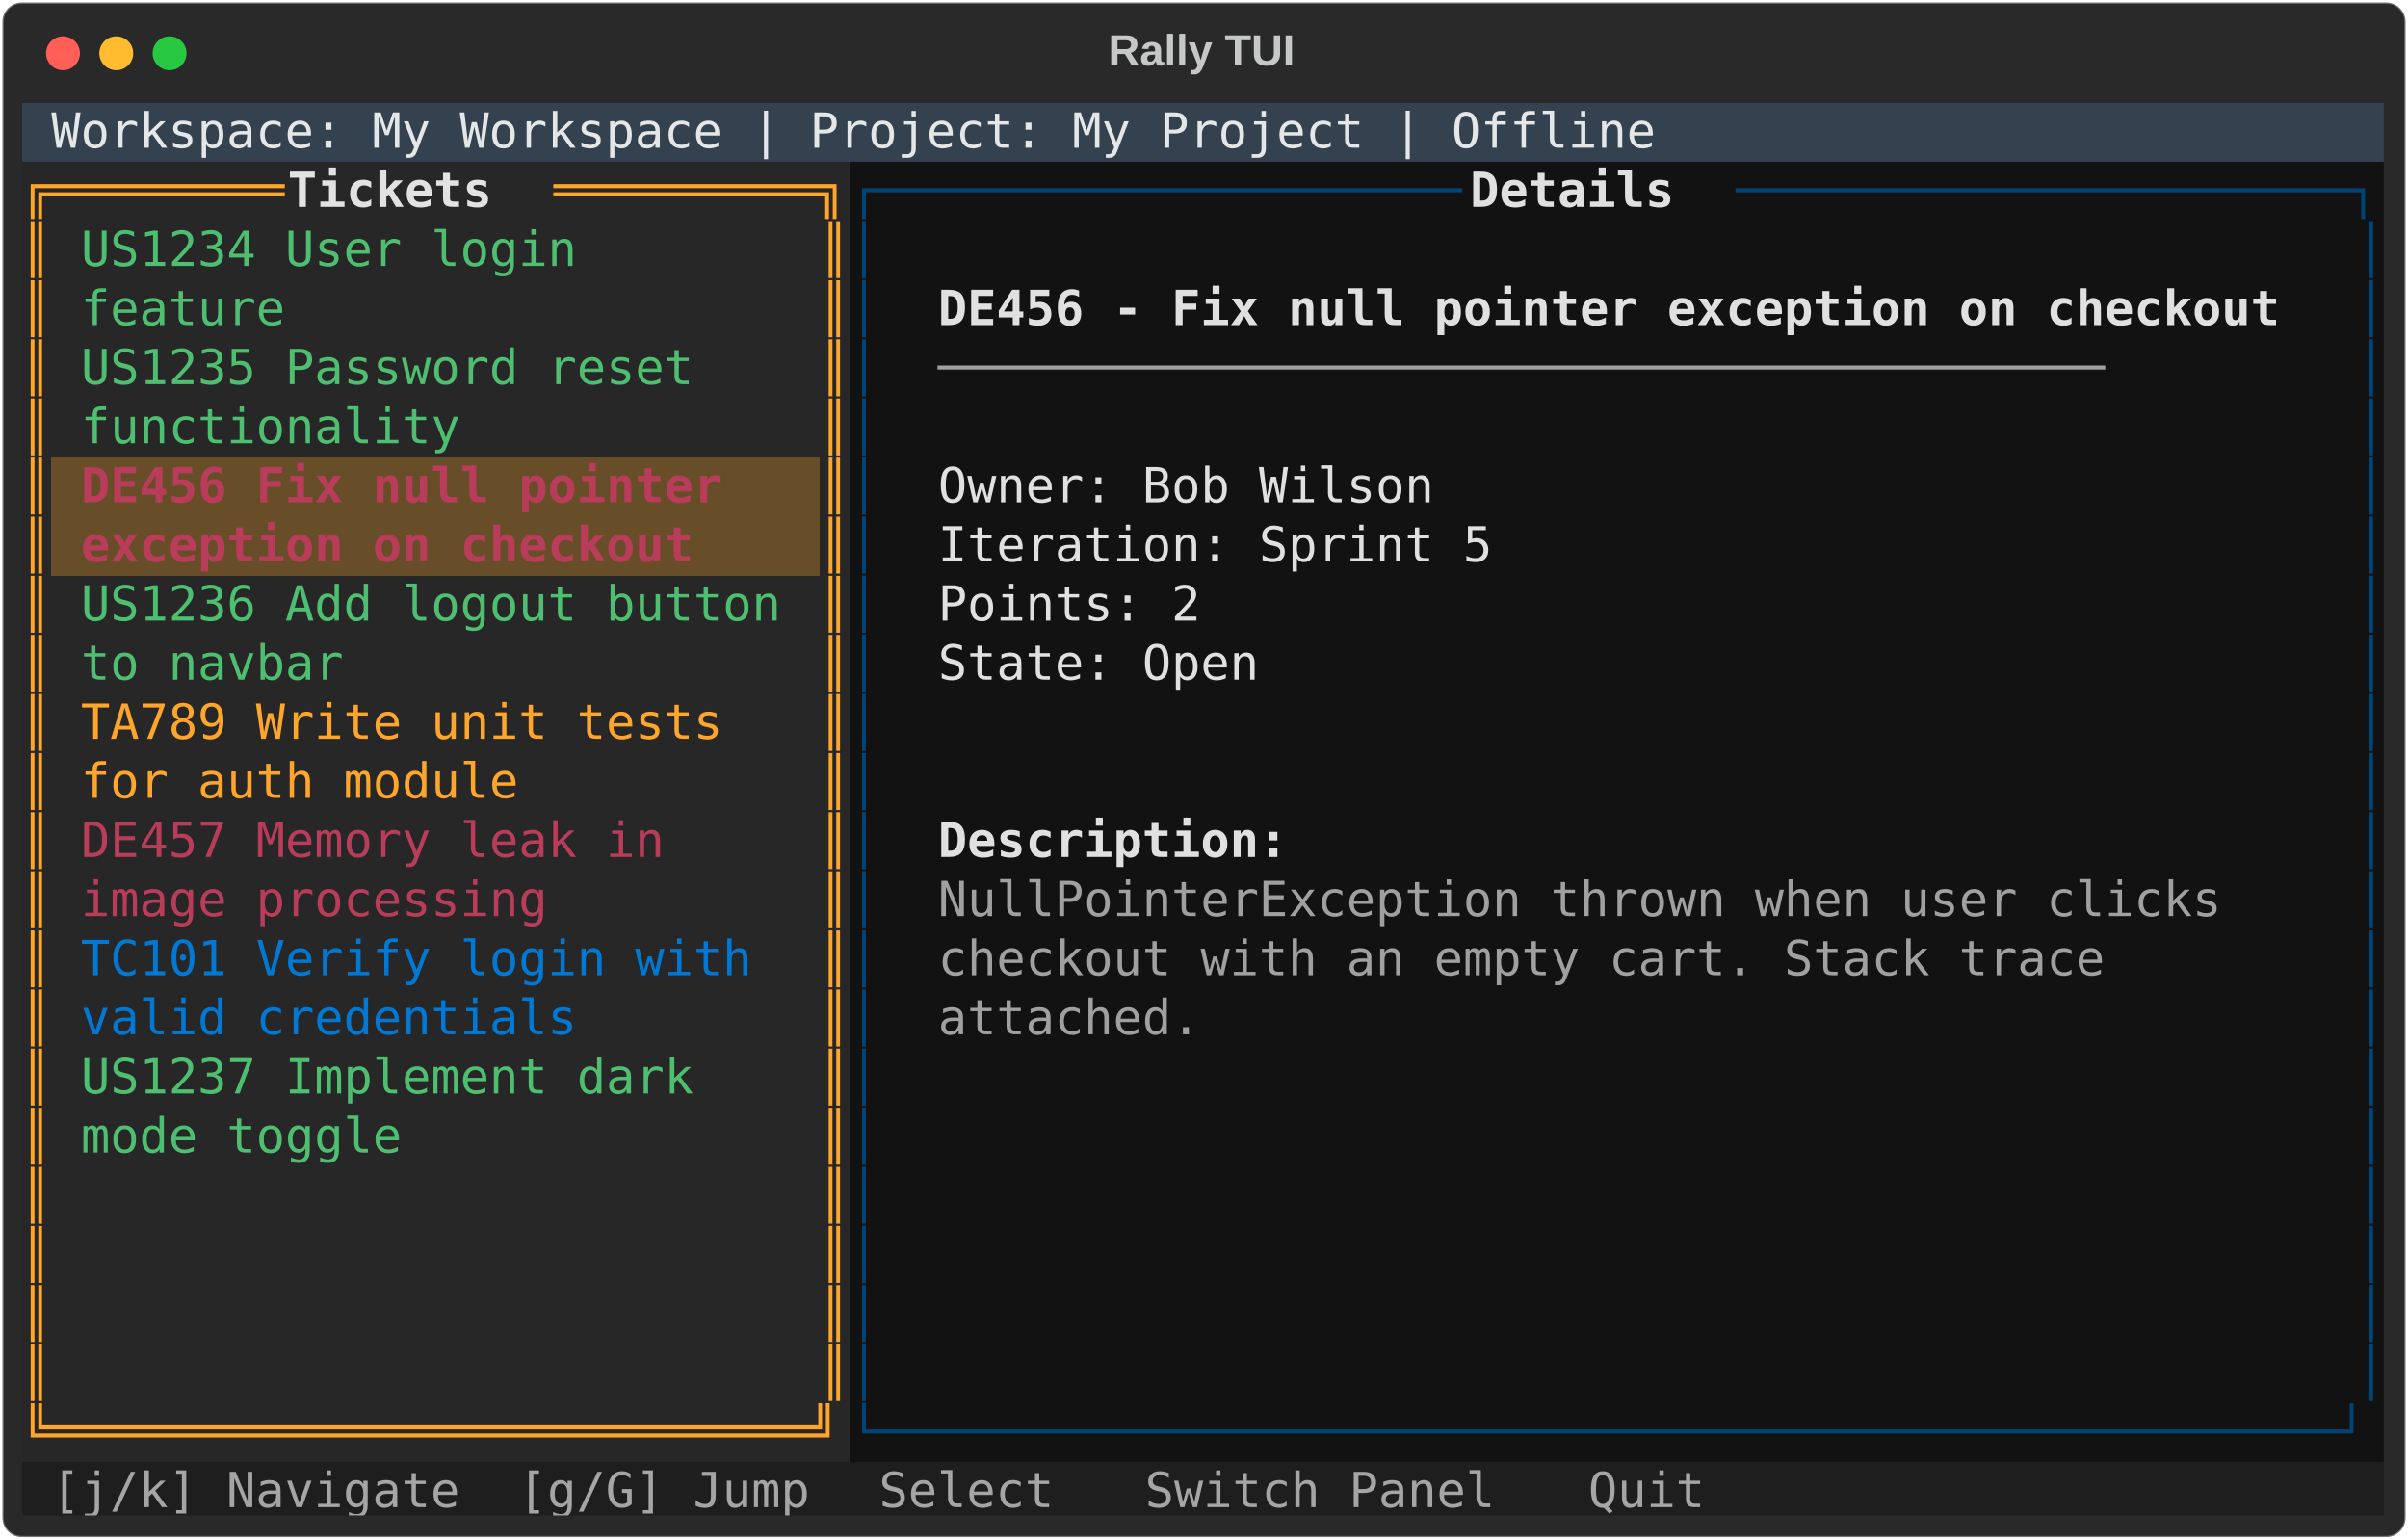
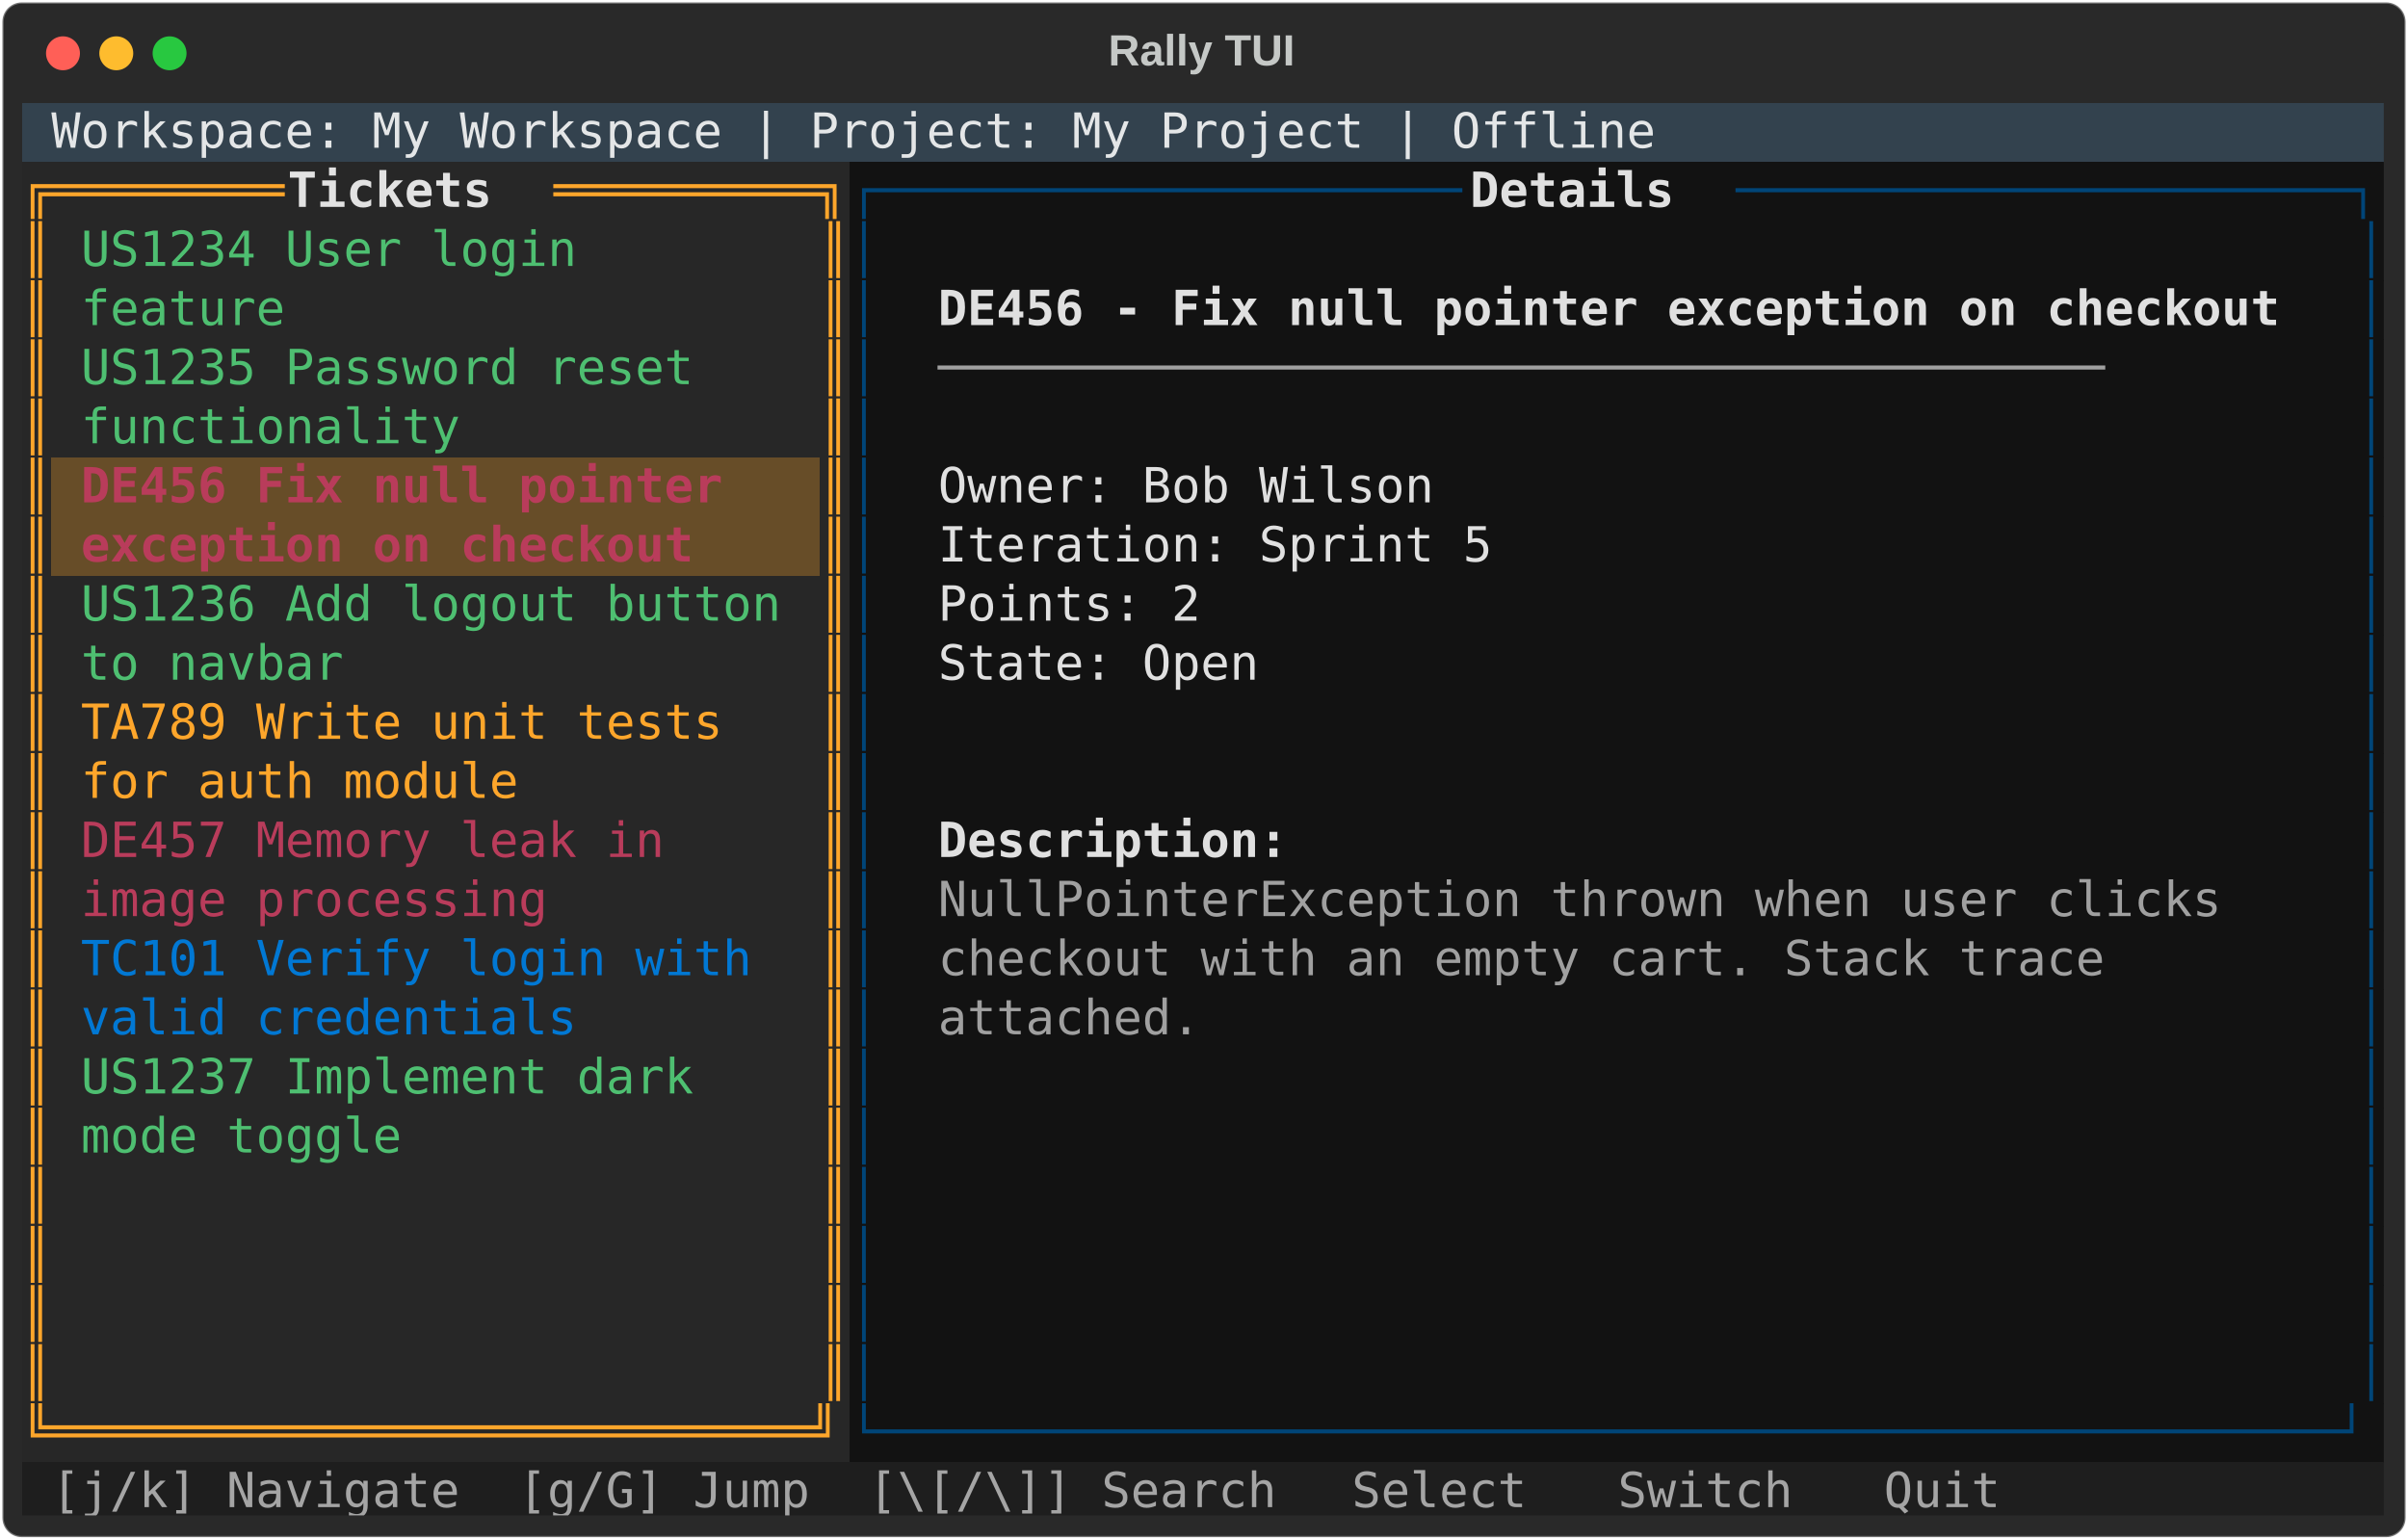
<svg xmlns="http://www.w3.org/2000/svg" class="rich-terminal" viewBox="0 0 994 635.6">
  <style>

    @font-face {
        font-family: "Fira Code";
        src: local("FiraCode-Regular"),
                url("https://cdnjs.cloudflare.com/ajax/libs/firacode/6.2.0/woff2/FiraCode-Regular.woff2") format("woff2"),
                url("https://cdnjs.cloudflare.com/ajax/libs/firacode/6.2.0/woff/FiraCode-Regular.woff") format("woff");
        font-style: normal;
        font-weight: 400;
    }
    @font-face {
        font-family: "Fira Code";
        src: local("FiraCode-Bold"),
                url("https://cdnjs.cloudflare.com/ajax/libs/firacode/6.2.0/woff2/FiraCode-Bold.woff2") format("woff2"),
                url("https://cdnjs.cloudflare.com/ajax/libs/firacode/6.2.0/woff/FiraCode-Bold.woff") format("woff");
        font-style: bold;
        font-weight: 700;
    }

    .terminal-matrix {
        font-family: Fira Code, monospace;
        font-size: 20px;
        line-height: 24.4px;
        font-variant-east-asian: full-width;
    }

    .terminal-title {
        font-size: 18px;
        font-weight: bold;
        font-family: arial;
    }

    .terminal-r1 { fill: #c5c8c6 }
.terminal-r2 { fill: #e4e6e7 }
.terminal-r3 { fill: #fea62b }
.terminal-r4 { fill: #e2e2e2;font-weight: bold }
.terminal-r5 { fill: #004578 }
.terminal-r6 { fill: #e0e0e0;font-weight: bold }
.terminal-r7 { fill: #4ebf71 }
.terminal-r8 { fill: #a0a0a0 }
.terminal-r9 { fill: #b93c5b;font-weight: bold }
.terminal-r10 { fill: #e0e0e0 }
.terminal-r11 { fill: #b93c5b }
.terminal-r12 { fill: #0178d4 }
.terminal-r13 { fill: #a5a5a5 }
    </style>
  <defs>
    <clipPath id="terminal-clip-terminal">
      <rect x="0" y="0" width="975.0" height="584.6" />
    </clipPath>
    <clipPath id="terminal-line-0">
      <rect x="0" y="1.5" width="976" height="24.65" />
    </clipPath>
    <clipPath id="terminal-line-1">
      <rect x="0" y="25.9" width="976" height="24.65" />
    </clipPath>
    <clipPath id="terminal-line-2">
      <rect x="0" y="50.3" width="976" height="24.65" />
    </clipPath>
    <clipPath id="terminal-line-3">
      <rect x="0" y="74.7" width="976" height="24.65" />
    </clipPath>
    <clipPath id="terminal-line-4">
      <rect x="0" y="99.1" width="976" height="24.65" />
    </clipPath>
    <clipPath id="terminal-line-5">
      <rect x="0" y="123.5" width="976" height="24.65" />
    </clipPath>
    <clipPath id="terminal-line-6">
      <rect x="0" y="147.9" width="976" height="24.65" />
    </clipPath>
    <clipPath id="terminal-line-7">
      <rect x="0" y="172.3" width="976" height="24.65" />
    </clipPath>
    <clipPath id="terminal-line-8">
      <rect x="0" y="196.7" width="976" height="24.65" />
    </clipPath>
    <clipPath id="terminal-line-9">
      <rect x="0" y="221.1" width="976" height="24.65" />
    </clipPath>
    <clipPath id="terminal-line-10">
      <rect x="0" y="245.5" width="976" height="24.65" />
    </clipPath>
    <clipPath id="terminal-line-11">
      <rect x="0" y="269.9" width="976" height="24.65" />
    </clipPath>
    <clipPath id="terminal-line-12">
      <rect x="0" y="294.3" width="976" height="24.65" />
    </clipPath>
    <clipPath id="terminal-line-13">
      <rect x="0" y="318.7" width="976" height="24.65" />
    </clipPath>
    <clipPath id="terminal-line-14">
      <rect x="0" y="343.1" width="976" height="24.65" />
    </clipPath>
    <clipPath id="terminal-line-15">
      <rect x="0" y="367.5" width="976" height="24.65" />
    </clipPath>
    <clipPath id="terminal-line-16">
      <rect x="0" y="391.9" width="976" height="24.65" />
    </clipPath>
    <clipPath id="terminal-line-17">
      <rect x="0" y="416.3" width="976" height="24.65" />
    </clipPath>
    <clipPath id="terminal-line-18">
      <rect x="0" y="440.7" width="976" height="24.65" />
    </clipPath>
    <clipPath id="terminal-line-19">
      <rect x="0" y="465.1" width="976" height="24.65" />
    </clipPath>
    <clipPath id="terminal-line-20">
      <rect x="0" y="489.5" width="976" height="24.65" />
    </clipPath>
    <clipPath id="terminal-line-21">
      <rect x="0" y="513.9" width="976" height="24.65" />
    </clipPath>
    <clipPath id="terminal-line-22">
      <rect x="0" y="538.3" width="976" height="24.65" />
    </clipPath>
  </defs>
  <rect fill="#292929" stroke="rgba(255,255,255,0.35)" stroke-width="1" x="1" y="1" width="992" height="633.6" rx="8" />
  <text class="terminal-title" fill="#c5c8c6" text-anchor="middle" x="496" y="27">Rally TUI</text>
  <g transform="translate(26,22)">
    <circle cx="0" cy="0" r="7" fill="#ff5f57" />
    <circle cx="22" cy="0" r="7" fill="#febc2e" />
    <circle cx="44" cy="0" r="7" fill="#28c840" />
  </g>
  <g transform="translate(9, 41)" clip-path="url(#terminal-clip-terminal)">
    <rect fill="#33424e" x="0" y="1.5" width="12.2" height="24.65" shape-rendering="crispEdges" />
    <rect fill="#33424e" x="12.2" y="1.5" width="671" height="24.65" shape-rendering="crispEdges" />
    <rect fill="#33424e" x="683.2" y="1.5" width="292.8" height="24.65" shape-rendering="crispEdges" />
    <rect fill="#272727" x="0" y="25.9" width="109.8" height="24.65" shape-rendering="crispEdges" />
    <rect fill="#272727" x="109.8" y="25.9" width="109.8" height="24.65" shape-rendering="crispEdges" />
    <rect fill="#272727" x="219.6" y="25.9" width="122" height="24.65" shape-rendering="crispEdges" />
    <rect fill="#121212" x="341.6" y="25.9" width="256.2" height="24.65" shape-rendering="crispEdges" />
    <rect fill="#121212" x="597.8" y="25.9" width="109.8" height="24.65" shape-rendering="crispEdges" />
    <rect fill="#121212" x="707.6" y="25.9" width="268.4" height="24.65" shape-rendering="crispEdges" />
    <rect fill="#272727" x="0" y="50.3" width="12.2" height="24.65" shape-rendering="crispEdges" />
    <rect fill="#272727" x="12.2" y="50.3" width="12.2" height="24.65" shape-rendering="crispEdges" />
    <rect fill="#272727" x="24.4" y="50.3" width="207.4" height="24.65" shape-rendering="crispEdges" />
    <rect fill="#272727" x="231.8" y="50.3" width="97.6" height="24.65" shape-rendering="crispEdges" />
    <rect fill="#272727" x="329.4" y="50.3" width="12.2" height="24.65" shape-rendering="crispEdges" />
    <rect fill="#121212" x="341.6" y="50.3" width="12.2" height="24.65" shape-rendering="crispEdges" />
    <rect fill="#121212" x="353.8" y="50.3" width="610" height="24.65" shape-rendering="crispEdges" />
    <rect fill="#121212" x="963.8" y="50.3" width="12.2" height="24.65" shape-rendering="crispEdges" />
    <rect fill="#272727" x="0" y="74.7" width="12.2" height="24.65" shape-rendering="crispEdges" />
    <rect fill="#272727" x="12.2" y="74.7" width="12.2" height="24.65" shape-rendering="crispEdges" />
    <rect fill="#272727" x="24.4" y="74.7" width="85.4" height="24.65" shape-rendering="crispEdges" />
    <rect fill="#272727" x="109.8" y="74.7" width="219.6" height="24.65" shape-rendering="crispEdges" />
    <rect fill="#272727" x="329.4" y="74.7" width="12.2" height="24.65" shape-rendering="crispEdges" />
    <rect fill="#121212" x="341.6" y="74.7" width="12.2" height="24.65" shape-rendering="crispEdges" />
    <rect fill="#121212" x="353.8" y="74.7" width="24.4" height="24.65" shape-rendering="crispEdges" />
    <rect fill="#121212" x="378.2" y="74.7" width="561.2" height="24.65" shape-rendering="crispEdges" />
    <rect fill="#121212" x="939.4" y="74.7" width="24.4" height="24.65" shape-rendering="crispEdges" />
    <rect fill="#121212" x="963.8" y="74.7" width="12.2" height="24.65" shape-rendering="crispEdges" />
    <rect fill="#272727" x="0" y="99.1" width="12.2" height="24.65" shape-rendering="crispEdges" />
    <rect fill="#272727" x="12.2" y="99.1" width="12.2" height="24.65" shape-rendering="crispEdges" />
    <rect fill="#272727" x="24.4" y="99.1" width="256.2" height="24.65" shape-rendering="crispEdges" />
    <rect fill="#272727" x="280.6" y="99.1" width="48.8" height="24.65" shape-rendering="crispEdges" />
    <rect fill="#272727" x="329.4" y="99.1" width="12.2" height="24.65" shape-rendering="crispEdges" />
    <rect fill="#121212" x="341.6" y="99.1" width="12.2" height="24.65" shape-rendering="crispEdges" />
    <rect fill="#121212" x="353.8" y="99.1" width="24.4" height="24.65" shape-rendering="crispEdges" />
    <rect fill="#121212" x="378.2" y="99.1" width="488" height="24.65" shape-rendering="crispEdges" />
    <rect fill="#121212" x="866.2" y="99.1" width="97.6" height="24.65" shape-rendering="crispEdges" />
    <rect fill="#121212" x="963.8" y="99.1" width="12.2" height="24.65" shape-rendering="crispEdges" />
    <rect fill="#272727" x="0" y="123.5" width="12.2" height="24.65" shape-rendering="crispEdges" />
    <rect fill="#272727" x="12.2" y="123.5" width="12.2" height="24.65" shape-rendering="crispEdges" />
    <rect fill="#272727" x="24.4" y="123.5" width="158.6" height="24.65" shape-rendering="crispEdges" />
    <rect fill="#272727" x="183" y="123.5" width="146.4" height="24.65" shape-rendering="crispEdges" />
    <rect fill="#272727" x="329.4" y="123.5" width="12.2" height="24.65" shape-rendering="crispEdges" />
    <rect fill="#121212" x="341.6" y="123.5" width="12.2" height="24.65" shape-rendering="crispEdges" />
    <rect fill="#121212" x="353.8" y="123.5" width="610" height="24.65" shape-rendering="crispEdges" />
    <rect fill="#121212" x="963.8" y="123.5" width="12.2" height="24.65" shape-rendering="crispEdges" />
    <rect fill="#272727" x="0" y="147.9" width="12.2" height="24.65" shape-rendering="crispEdges" />
    <rect fill="#674d28" x="12.2" y="147.9" width="12.2" height="24.65" shape-rendering="crispEdges" />
    <rect fill="#674d28" x="24.4" y="147.9" width="268.4" height="24.65" shape-rendering="crispEdges" />
    <rect fill="#674d28" x="292.8" y="147.9" width="36.6" height="24.65" shape-rendering="crispEdges" />
    <rect fill="#272727" x="329.4" y="147.9" width="12.2" height="24.65" shape-rendering="crispEdges" />
    <rect fill="#121212" x="341.6" y="147.9" width="12.2" height="24.65" shape-rendering="crispEdges" />
    <rect fill="#121212" x="353.8" y="147.9" width="24.4" height="24.65" shape-rendering="crispEdges" />
    <rect fill="#121212" x="378.2" y="147.9" width="207.4" height="24.65" shape-rendering="crispEdges" />
    <rect fill="#121212" x="585.6" y="147.9" width="378.2" height="24.65" shape-rendering="crispEdges" />
    <rect fill="#121212" x="963.8" y="147.9" width="12.2" height="24.65" shape-rendering="crispEdges" />
    <rect fill="#272727" x="0" y="172.3" width="12.2" height="24.65" shape-rendering="crispEdges" />
    <rect fill="#674d28" x="12.2" y="172.3" width="12.2" height="24.65" shape-rendering="crispEdges" />
    <rect fill="#674d28" x="24.4" y="172.3" width="256.2" height="24.65" shape-rendering="crispEdges" />
    <rect fill="#674d28" x="280.6" y="172.3" width="48.8" height="24.65" shape-rendering="crispEdges" />
    <rect fill="#272727" x="329.4" y="172.3" width="12.2" height="24.65" shape-rendering="crispEdges" />
    <rect fill="#121212" x="341.6" y="172.3" width="12.2" height="24.65" shape-rendering="crispEdges" />
    <rect fill="#121212" x="353.8" y="172.3" width="24.4" height="24.65" shape-rendering="crispEdges" />
    <rect fill="#121212" x="378.2" y="172.3" width="231.8" height="24.65" shape-rendering="crispEdges" />
    <rect fill="#121212" x="610" y="172.3" width="353.8" height="24.65" shape-rendering="crispEdges" />
    <rect fill="#121212" x="963.8" y="172.3" width="12.2" height="24.65" shape-rendering="crispEdges" />
    <rect fill="#272727" x="0" y="196.7" width="12.2" height="24.65" shape-rendering="crispEdges" />
    <rect fill="#272727" x="12.2" y="196.7" width="12.2" height="24.65" shape-rendering="crispEdges" />
    <rect fill="#272727" x="24.4" y="196.7" width="292.8" height="24.65" shape-rendering="crispEdges" />
    <rect fill="#272727" x="317.2" y="196.7" width="12.2" height="24.65" shape-rendering="crispEdges" />
    <rect fill="#272727" x="329.4" y="196.7" width="12.2" height="24.65" shape-rendering="crispEdges" />
    <rect fill="#121212" x="341.6" y="196.7" width="12.2" height="24.65" shape-rendering="crispEdges" />
    <rect fill="#121212" x="353.8" y="196.7" width="24.4" height="24.65" shape-rendering="crispEdges" />
    <rect fill="#121212" x="378.2" y="196.7" width="109.8" height="24.65" shape-rendering="crispEdges" />
    <rect fill="#121212" x="488" y="196.7" width="475.8" height="24.65" shape-rendering="crispEdges" />
    <rect fill="#121212" x="963.8" y="196.7" width="12.2" height="24.65" shape-rendering="crispEdges" />
    <rect fill="#272727" x="0" y="221.1" width="12.2" height="24.65" shape-rendering="crispEdges" />
    <rect fill="#272727" x="12.2" y="221.1" width="12.2" height="24.65" shape-rendering="crispEdges" />
    <rect fill="#272727" x="24.4" y="221.1" width="109.8" height="24.65" shape-rendering="crispEdges" />
    <rect fill="#272727" x="134.2" y="221.1" width="195.2" height="24.65" shape-rendering="crispEdges" />
    <rect fill="#272727" x="329.4" y="221.1" width="12.2" height="24.65" shape-rendering="crispEdges" />
    <rect fill="#121212" x="341.6" y="221.1" width="12.2" height="24.65" shape-rendering="crispEdges" />
    <rect fill="#121212" x="353.8" y="221.1" width="24.4" height="24.65" shape-rendering="crispEdges" />
    <rect fill="#121212" x="378.2" y="221.1" width="134.2" height="24.65" shape-rendering="crispEdges" />
    <rect fill="#121212" x="512.4" y="221.1" width="451.4" height="24.65" shape-rendering="crispEdges" />
    <rect fill="#121212" x="963.8" y="221.1" width="12.2" height="24.65" shape-rendering="crispEdges" />
    <rect fill="#272727" x="0" y="245.5" width="12.2" height="24.65" shape-rendering="crispEdges" />
    <rect fill="#272727" x="12.2" y="245.5" width="12.2" height="24.65" shape-rendering="crispEdges" />
    <rect fill="#272727" x="24.4" y="245.5" width="268.4" height="24.65" shape-rendering="crispEdges" />
    <rect fill="#272727" x="292.8" y="245.5" width="36.6" height="24.65" shape-rendering="crispEdges" />
    <rect fill="#272727" x="329.4" y="245.5" width="12.2" height="24.65" shape-rendering="crispEdges" />
    <rect fill="#121212" x="341.6" y="245.5" width="12.2" height="24.65" shape-rendering="crispEdges" />
    <rect fill="#121212" x="353.8" y="245.5" width="610" height="24.65" shape-rendering="crispEdges" />
    <rect fill="#121212" x="963.8" y="245.5" width="12.2" height="24.65" shape-rendering="crispEdges" />
    <rect fill="#272727" x="0" y="269.9" width="12.2" height="24.65" shape-rendering="crispEdges" />
    <rect fill="#272727" x="12.2" y="269.9" width="12.2" height="24.65" shape-rendering="crispEdges" />
    <rect fill="#272727" x="24.4" y="269.9" width="183" height="24.65" shape-rendering="crispEdges" />
    <rect fill="#272727" x="207.4" y="269.9" width="122" height="24.65" shape-rendering="crispEdges" />
    <rect fill="#272727" x="329.4" y="269.9" width="12.2" height="24.65" shape-rendering="crispEdges" />
    <rect fill="#121212" x="341.6" y="269.9" width="12.2" height="24.65" shape-rendering="crispEdges" />
    <rect fill="#121212" x="353.8" y="269.9" width="24.4" height="24.65" shape-rendering="crispEdges" />
    <rect fill="#121212" x="378.2" y="269.9" width="0" height="24.65" shape-rendering="crispEdges" />
    <rect fill="#121212" x="378.2" y="269.9" width="585.6" height="24.65" shape-rendering="crispEdges" />
    <rect fill="#121212" x="963.8" y="269.9" width="12.2" height="24.65" shape-rendering="crispEdges" />
    <rect fill="#272727" x="0" y="294.3" width="12.2" height="24.65" shape-rendering="crispEdges" />
    <rect fill="#272727" x="12.2" y="294.3" width="12.2" height="24.65" shape-rendering="crispEdges" />
    <rect fill="#272727" x="24.4" y="294.3" width="244" height="24.65" shape-rendering="crispEdges" />
    <rect fill="#272727" x="268.4" y="294.3" width="61" height="24.65" shape-rendering="crispEdges" />
    <rect fill="#272727" x="329.4" y="294.3" width="12.2" height="24.65" shape-rendering="crispEdges" />
    <rect fill="#121212" x="341.6" y="294.3" width="12.2" height="24.65" shape-rendering="crispEdges" />
    <rect fill="#121212" x="353.8" y="294.3" width="24.4" height="24.65" shape-rendering="crispEdges" />
    <rect fill="#121212" x="378.2" y="294.3" width="146.4" height="24.65" shape-rendering="crispEdges" />
    <rect fill="#121212" x="524.6" y="294.3" width="439.2" height="24.65" shape-rendering="crispEdges" />
    <rect fill="#121212" x="963.8" y="294.3" width="12.2" height="24.65" shape-rendering="crispEdges" />
    <rect fill="#272727" x="0" y="318.7" width="12.2" height="24.65" shape-rendering="crispEdges" />
    <rect fill="#272727" x="12.2" y="318.7" width="12.2" height="24.65" shape-rendering="crispEdges" />
    <rect fill="#272727" x="24.4" y="318.7" width="195.2" height="24.65" shape-rendering="crispEdges" />
    <rect fill="#272727" x="219.6" y="318.7" width="109.8" height="24.65" shape-rendering="crispEdges" />
    <rect fill="#272727" x="329.4" y="318.7" width="12.2" height="24.65" shape-rendering="crispEdges" />
    <rect fill="#121212" x="341.6" y="318.7" width="12.2" height="24.65" shape-rendering="crispEdges" />
    <rect fill="#121212" x="353.8" y="318.7" width="24.4" height="24.65" shape-rendering="crispEdges" />
    <rect fill="#121212" x="378.2" y="318.7" width="536.8" height="24.65" shape-rendering="crispEdges" />
    <rect fill="#121212" x="915" y="318.7" width="48.8" height="24.65" shape-rendering="crispEdges" />
    <rect fill="#121212" x="963.8" y="318.7" width="12.2" height="24.65" shape-rendering="crispEdges" />
    <rect fill="#272727" x="0" y="343.1" width="12.2" height="24.65" shape-rendering="crispEdges" />
    <rect fill="#272727" x="12.2" y="343.1" width="12.2" height="24.65" shape-rendering="crispEdges" />
    <rect fill="#272727" x="24.4" y="343.1" width="280.6" height="24.65" shape-rendering="crispEdges" />
    <rect fill="#272727" x="305" y="343.1" width="24.4" height="24.65" shape-rendering="crispEdges" />
    <rect fill="#272727" x="329.4" y="343.1" width="12.2" height="24.65" shape-rendering="crispEdges" />
    <rect fill="#121212" x="341.6" y="343.1" width="12.2" height="24.65" shape-rendering="crispEdges" />
    <rect fill="#121212" x="353.8" y="343.1" width="24.4" height="24.65" shape-rendering="crispEdges" />
    <rect fill="#121212" x="378.2" y="343.1" width="488" height="24.65" shape-rendering="crispEdges" />
    <rect fill="#121212" x="866.2" y="343.1" width="97.6" height="24.65" shape-rendering="crispEdges" />
    <rect fill="#121212" x="963.8" y="343.1" width="12.2" height="24.65" shape-rendering="crispEdges" />
    <rect fill="#272727" x="0" y="367.5" width="12.2" height="24.65" shape-rendering="crispEdges" />
    <rect fill="#272727" x="12.2" y="367.5" width="12.2" height="24.65" shape-rendering="crispEdges" />
    <rect fill="#272727" x="24.4" y="367.5" width="207.4" height="24.65" shape-rendering="crispEdges" />
    <rect fill="#272727" x="231.8" y="367.5" width="97.6" height="24.65" shape-rendering="crispEdges" />
    <rect fill="#272727" x="329.4" y="367.5" width="12.2" height="24.65" shape-rendering="crispEdges" />
    <rect fill="#121212" x="341.6" y="367.5" width="12.2" height="24.65" shape-rendering="crispEdges" />
    <rect fill="#121212" x="353.8" y="367.5" width="24.4" height="24.65" shape-rendering="crispEdges" />
    <rect fill="#121212" x="378.2" y="367.5" width="109.8" height="24.65" shape-rendering="crispEdges" />
    <rect fill="#121212" x="488" y="367.5" width="475.8" height="24.65" shape-rendering="crispEdges" />
    <rect fill="#121212" x="963.8" y="367.5" width="12.2" height="24.65" shape-rendering="crispEdges" />
    <rect fill="#272727" x="0" y="391.9" width="12.2" height="24.65" shape-rendering="crispEdges" />
    <rect fill="#272727" x="12.2" y="391.9" width="12.2" height="24.65" shape-rendering="crispEdges" />
    <rect fill="#272727" x="24.4" y="391.9" width="256.2" height="24.65" shape-rendering="crispEdges" />
    <rect fill="#272727" x="280.6" y="391.9" width="48.8" height="24.65" shape-rendering="crispEdges" />
    <rect fill="#272727" x="329.4" y="391.9" width="12.2" height="24.65" shape-rendering="crispEdges" />
    <rect fill="#121212" x="341.6" y="391.9" width="12.2" height="24.65" shape-rendering="crispEdges" />
    <rect fill="#121212" x="353.8" y="391.9" width="610" height="24.65" shape-rendering="crispEdges" />
    <rect fill="#121212" x="963.8" y="391.9" width="12.2" height="24.65" shape-rendering="crispEdges" />
    <rect fill="#272727" x="0" y="416.3" width="12.2" height="24.65" shape-rendering="crispEdges" />
    <rect fill="#272727" x="12.2" y="416.3" width="12.2" height="24.65" shape-rendering="crispEdges" />
    <rect fill="#272727" x="24.4" y="416.3" width="134.2" height="24.65" shape-rendering="crispEdges" />
    <rect fill="#272727" x="158.6" y="416.3" width="170.8" height="24.65" shape-rendering="crispEdges" />
    <rect fill="#272727" x="329.4" y="416.3" width="12.2" height="24.65" shape-rendering="crispEdges" />
    <rect fill="#121212" x="341.6" y="416.3" width="12.2" height="24.65" shape-rendering="crispEdges" />
    <rect fill="#121212" x="353.8" y="416.3" width="610" height="24.65" shape-rendering="crispEdges" />
    <rect fill="#121212" x="963.8" y="416.3" width="12.2" height="24.65" shape-rendering="crispEdges" />
    <rect fill="#272727" x="0" y="440.7" width="12.2" height="24.65" shape-rendering="crispEdges" />
    <rect fill="#272727" x="12.2" y="440.7" width="317.2" height="24.65" shape-rendering="crispEdges" />
    <rect fill="#272727" x="329.4" y="440.7" width="12.2" height="24.65" shape-rendering="crispEdges" />
    <rect fill="#121212" x="341.6" y="440.7" width="12.2" height="24.65" shape-rendering="crispEdges" />
    <rect fill="#121212" x="353.8" y="440.7" width="610" height="24.65" shape-rendering="crispEdges" />
    <rect fill="#121212" x="963.8" y="440.7" width="12.2" height="24.65" shape-rendering="crispEdges" />
    <rect fill="#272727" x="0" y="465.1" width="12.2" height="24.65" shape-rendering="crispEdges" />
    <rect fill="#272727" x="12.2" y="465.1" width="317.2" height="24.65" shape-rendering="crispEdges" />
    <rect fill="#272727" x="329.4" y="465.1" width="12.2" height="24.65" shape-rendering="crispEdges" />
    <rect fill="#121212" x="341.6" y="465.1" width="12.2" height="24.65" shape-rendering="crispEdges" />
    <rect fill="#121212" x="353.8" y="465.1" width="610" height="24.65" shape-rendering="crispEdges" />
    <rect fill="#121212" x="963.8" y="465.1" width="12.2" height="24.65" shape-rendering="crispEdges" />
    <rect fill="#272727" x="0" y="489.5" width="12.2" height="24.65" shape-rendering="crispEdges" />
    <rect fill="#272727" x="12.2" y="489.5" width="317.2" height="24.65" shape-rendering="crispEdges" />
    <rect fill="#272727" x="329.4" y="489.5" width="12.2" height="24.65" shape-rendering="crispEdges" />
    <rect fill="#121212" x="341.6" y="489.5" width="12.2" height="24.65" shape-rendering="crispEdges" />
    <rect fill="#121212" x="353.8" y="489.5" width="610" height="24.65" shape-rendering="crispEdges" />
    <rect fill="#121212" x="963.8" y="489.5" width="12.2" height="24.65" shape-rendering="crispEdges" />
    <rect fill="#272727" x="0" y="513.9" width="12.2" height="24.65" shape-rendering="crispEdges" />
    <rect fill="#272727" x="12.2" y="513.9" width="317.2" height="24.65" shape-rendering="crispEdges" />
    <rect fill="#272727" x="329.4" y="513.9" width="12.2" height="24.65" shape-rendering="crispEdges" />
    <rect fill="#121212" x="341.6" y="513.9" width="12.2" height="24.65" shape-rendering="crispEdges" />
    <rect fill="#121212" x="353.8" y="513.9" width="610" height="24.65" shape-rendering="crispEdges" />
    <rect fill="#121212" x="963.8" y="513.9" width="12.2" height="24.65" shape-rendering="crispEdges" />
    <rect fill="#272727" x="0" y="538.3" width="341.6" height="24.65" shape-rendering="crispEdges" />
    <rect fill="#121212" x="341.6" y="538.3" width="634.4" height="24.65" shape-rendering="crispEdges" />
    <rect fill="#1e1e1e" x="0" y="562.7" width="12.2" height="24.65" shape-rendering="crispEdges" />
-     <rect fill="#1e1e1e" x="12.2" y="562.7" width="341.6" height="24.65" shape-rendering="crispEdges" />
-     <rect fill="#1e1e1e" x="353.8" y="562.7" width="109.8" height="24.65" shape-rendering="crispEdges" />
-     <rect fill="#1e1e1e" x="463.6" y="562.7" width="183" height="24.65" shape-rendering="crispEdges" />
-     <rect fill="#1e1e1e" x="646.6" y="562.7" width="61" height="24.65" shape-rendering="crispEdges" />
-     <rect fill="#1e1e1e" x="707.6" y="562.7" width="268.4" height="24.65" shape-rendering="crispEdges" />
+     <rect fill="#1e1e1e" x="12.2" y="562.7" width="536.8" height="24.65" shape-rendering="crispEdges" />
+     <rect fill="#1e1e1e" x="549" y="562.7" width="109.8" height="24.65" shape-rendering="crispEdges" />
+     <rect fill="#1e1e1e" x="658.8" y="562.7" width="109.8" height="24.65" shape-rendering="crispEdges" />
+     <rect fill="#1e1e1e" x="768.6" y="562.7" width="61" height="24.65" shape-rendering="crispEdges" />
+     <rect fill="#1e1e1e" x="829.6" y="562.7" width="146.4" height="24.65" shape-rendering="crispEdges" />
    <g class="terminal-matrix">
      <text class="terminal-r2" x="12.2" y="20" textLength="671" clip-path="url(#terminal-line-0)">Workspace: My Workspace | Project: My Project | Offline</text>
      <text class="terminal-r1" x="976" y="20" textLength="12.2" clip-path="url(#terminal-line-0)">
</text>
      <text class="terminal-r3" x="0" y="44.4" textLength="109.8" clip-path="url(#terminal-line-1)">╔════════</text>
      <text class="terminal-r4" x="109.8" y="44.4" textLength="109.8" clip-path="url(#terminal-line-1)"> Tickets </text>
      <text class="terminal-r3" x="219.6" y="44.4" textLength="122" clip-path="url(#terminal-line-1)">═════════╗</text>
      <text class="terminal-r5" x="341.6" y="44.4" textLength="256.2" clip-path="url(#terminal-line-1)">┌────────────────────</text>
      <text class="terminal-r6" x="597.8" y="44.4" textLength="109.8" clip-path="url(#terminal-line-1)"> Details </text>
      <text class="terminal-r5" x="707.6" y="44.4" textLength="268.4" clip-path="url(#terminal-line-1)">─────────────────────┐</text>
      <text class="terminal-r1" x="976" y="44.4" textLength="12.2" clip-path="url(#terminal-line-1)">
</text>
      <text class="terminal-r3" x="0" y="68.8" textLength="12.2" clip-path="url(#terminal-line-2)">║</text>
      <text class="terminal-r7" x="24.4" y="68.8" textLength="207.4" clip-path="url(#terminal-line-2)">US1234 User login</text>
      <text class="terminal-r3" x="329.4" y="68.8" textLength="12.2" clip-path="url(#terminal-line-2)">║</text>
      <text class="terminal-r5" x="341.6" y="68.8" textLength="12.2" clip-path="url(#terminal-line-2)">│</text>
      <text class="terminal-r5" x="963.8" y="68.8" textLength="12.2" clip-path="url(#terminal-line-2)">│</text>
      <text class="terminal-r1" x="976" y="68.8" textLength="12.2" clip-path="url(#terminal-line-2)">
</text>
      <text class="terminal-r3" x="0" y="93.2" textLength="12.2" clip-path="url(#terminal-line-3)">║</text>
      <text class="terminal-r7" x="24.4" y="93.2" textLength="85.4" clip-path="url(#terminal-line-3)">feature</text>
      <text class="terminal-r3" x="329.4" y="93.2" textLength="12.2" clip-path="url(#terminal-line-3)">║</text>
      <text class="terminal-r5" x="341.6" y="93.2" textLength="12.2" clip-path="url(#terminal-line-3)">│</text>
      <text class="terminal-r6" x="378.2" y="93.2" textLength="561.2" clip-path="url(#terminal-line-3)">DE456 - Fix null pointer exception on checkout</text>
      <text class="terminal-r5" x="963.8" y="93.2" textLength="12.2" clip-path="url(#terminal-line-3)">│</text>
      <text class="terminal-r1" x="976" y="93.2" textLength="12.2" clip-path="url(#terminal-line-3)">
</text>
      <text class="terminal-r3" x="0" y="117.6" textLength="12.2" clip-path="url(#terminal-line-4)">║</text>
      <text class="terminal-r7" x="24.4" y="117.6" textLength="256.2" clip-path="url(#terminal-line-4)">US1235 Password reset</text>
      <text class="terminal-r3" x="329.4" y="117.6" textLength="12.2" clip-path="url(#terminal-line-4)">║</text>
      <text class="terminal-r5" x="341.6" y="117.6" textLength="12.2" clip-path="url(#terminal-line-4)">│</text>
      <text class="terminal-r8" x="378.2" y="117.6" textLength="488" clip-path="url(#terminal-line-4)">────────────────────────────────────────</text>
      <text class="terminal-r5" x="963.8" y="117.6" textLength="12.2" clip-path="url(#terminal-line-4)">│</text>
      <text class="terminal-r1" x="976" y="117.6" textLength="12.2" clip-path="url(#terminal-line-4)">
</text>
      <text class="terminal-r3" x="0" y="142" textLength="12.2" clip-path="url(#terminal-line-5)">║</text>
      <text class="terminal-r7" x="24.4" y="142" textLength="158.6" clip-path="url(#terminal-line-5)">functionality</text>
      <text class="terminal-r3" x="329.4" y="142" textLength="12.2" clip-path="url(#terminal-line-5)">║</text>
      <text class="terminal-r5" x="341.6" y="142" textLength="12.2" clip-path="url(#terminal-line-5)">│</text>
      <text class="terminal-r5" x="963.8" y="142" textLength="12.2" clip-path="url(#terminal-line-5)">│</text>
      <text class="terminal-r1" x="976" y="142" textLength="12.2" clip-path="url(#terminal-line-5)">
</text>
      <text class="terminal-r3" x="0" y="166.4" textLength="12.2" clip-path="url(#terminal-line-6)">║</text>
      <text class="terminal-r9" x="24.4" y="166.4" textLength="268.4" clip-path="url(#terminal-line-6)">DE456 Fix null pointer</text>
      <text class="terminal-r3" x="329.4" y="166.4" textLength="12.2" clip-path="url(#terminal-line-6)">║</text>
      <text class="terminal-r5" x="341.6" y="166.4" textLength="12.2" clip-path="url(#terminal-line-6)">│</text>
      <text class="terminal-r10" x="378.2" y="166.4" textLength="207.4" clip-path="url(#terminal-line-6)">Owner: Bob Wilson</text>
      <text class="terminal-r5" x="963.8" y="166.4" textLength="12.2" clip-path="url(#terminal-line-6)">│</text>
      <text class="terminal-r1" x="976" y="166.4" textLength="12.2" clip-path="url(#terminal-line-6)">
</text>
      <text class="terminal-r3" x="0" y="190.8" textLength="12.2" clip-path="url(#terminal-line-7)">║</text>
      <text class="terminal-r9" x="24.4" y="190.8" textLength="256.2" clip-path="url(#terminal-line-7)">exception on checkout</text>
      <text class="terminal-r3" x="329.4" y="190.8" textLength="12.2" clip-path="url(#terminal-line-7)">║</text>
      <text class="terminal-r5" x="341.6" y="190.8" textLength="12.2" clip-path="url(#terminal-line-7)">│</text>
      <text class="terminal-r10" x="378.2" y="190.8" textLength="231.8" clip-path="url(#terminal-line-7)">Iteration: Sprint 5</text>
      <text class="terminal-r5" x="963.8" y="190.8" textLength="12.2" clip-path="url(#terminal-line-7)">│</text>
      <text class="terminal-r1" x="976" y="190.8" textLength="12.2" clip-path="url(#terminal-line-7)">
</text>
      <text class="terminal-r3" x="0" y="215.2" textLength="12.2" clip-path="url(#terminal-line-8)">║</text>
      <text class="terminal-r7" x="24.4" y="215.2" textLength="292.8" clip-path="url(#terminal-line-8)">US1236 Add logout button</text>
      <text class="terminal-r3" x="329.4" y="215.2" textLength="12.2" clip-path="url(#terminal-line-8)">║</text>
      <text class="terminal-r5" x="341.6" y="215.2" textLength="12.2" clip-path="url(#terminal-line-8)">│</text>
      <text class="terminal-r10" x="378.2" y="215.2" textLength="109.8" clip-path="url(#terminal-line-8)">Points: 2</text>
      <text class="terminal-r5" x="963.8" y="215.2" textLength="12.2" clip-path="url(#terminal-line-8)">│</text>
      <text class="terminal-r1" x="976" y="215.2" textLength="12.2" clip-path="url(#terminal-line-8)">
</text>
      <text class="terminal-r3" x="0" y="239.6" textLength="12.2" clip-path="url(#terminal-line-9)">║</text>
      <text class="terminal-r7" x="24.4" y="239.6" textLength="109.8" clip-path="url(#terminal-line-9)">to navbar</text>
      <text class="terminal-r3" x="329.4" y="239.6" textLength="12.2" clip-path="url(#terminal-line-9)">║</text>
      <text class="terminal-r5" x="341.6" y="239.6" textLength="12.2" clip-path="url(#terminal-line-9)">│</text>
      <text class="terminal-r10" x="378.2" y="239.6" textLength="134.2" clip-path="url(#terminal-line-9)">State: Open</text>
      <text class="terminal-r5" x="963.8" y="239.6" textLength="12.2" clip-path="url(#terminal-line-9)">│</text>
      <text class="terminal-r1" x="976" y="239.6" textLength="12.2" clip-path="url(#terminal-line-9)">
</text>
      <text class="terminal-r3" x="0" y="264" textLength="12.2" clip-path="url(#terminal-line-10)">║</text>
      <text class="terminal-r3" x="24.4" y="264" textLength="268.4" clip-path="url(#terminal-line-10)">TA789 Write unit tests</text>
      <text class="terminal-r3" x="329.4" y="264" textLength="12.2" clip-path="url(#terminal-line-10)">║</text>
      <text class="terminal-r5" x="341.6" y="264" textLength="12.2" clip-path="url(#terminal-line-10)">│</text>
      <text class="terminal-r5" x="963.8" y="264" textLength="12.2" clip-path="url(#terminal-line-10)">│</text>
      <text class="terminal-r1" x="976" y="264" textLength="12.2" clip-path="url(#terminal-line-10)">
</text>
      <text class="terminal-r3" x="0" y="288.4" textLength="12.2" clip-path="url(#terminal-line-11)">║</text>
      <text class="terminal-r3" x="24.4" y="288.4" textLength="183" clip-path="url(#terminal-line-11)">for auth module</text>
      <text class="terminal-r3" x="329.4" y="288.4" textLength="12.2" clip-path="url(#terminal-line-11)">║</text>
      <text class="terminal-r5" x="341.6" y="288.4" textLength="12.2" clip-path="url(#terminal-line-11)">│</text>
      <text class="terminal-r5" x="963.8" y="288.4" textLength="12.2" clip-path="url(#terminal-line-11)">│</text>
      <text class="terminal-r1" x="976" y="288.4" textLength="12.2" clip-path="url(#terminal-line-11)">
</text>
      <text class="terminal-r3" x="0" y="312.8" textLength="12.2" clip-path="url(#terminal-line-12)">║</text>
      <text class="terminal-r11" x="24.4" y="312.8" textLength="244" clip-path="url(#terminal-line-12)">DE457 Memory leak in</text>
      <text class="terminal-r3" x="329.4" y="312.8" textLength="12.2" clip-path="url(#terminal-line-12)">║</text>
      <text class="terminal-r5" x="341.6" y="312.8" textLength="12.2" clip-path="url(#terminal-line-12)">│</text>
      <text class="terminal-r6" x="378.2" y="312.8" textLength="146.4" clip-path="url(#terminal-line-12)">Description:</text>
      <text class="terminal-r5" x="963.8" y="312.8" textLength="12.2" clip-path="url(#terminal-line-12)">│</text>
      <text class="terminal-r1" x="976" y="312.8" textLength="12.2" clip-path="url(#terminal-line-12)">
</text>
      <text class="terminal-r3" x="0" y="337.2" textLength="12.2" clip-path="url(#terminal-line-13)">║</text>
      <text class="terminal-r11" x="24.4" y="337.2" textLength="195.2" clip-path="url(#terminal-line-13)">image processing</text>
      <text class="terminal-r3" x="329.4" y="337.2" textLength="12.2" clip-path="url(#terminal-line-13)">║</text>
      <text class="terminal-r5" x="341.6" y="337.2" textLength="12.2" clip-path="url(#terminal-line-13)">│</text>
      <text class="terminal-r8" x="378.2" y="337.2" textLength="536.8" clip-path="url(#terminal-line-13)">NullPointerException thrown when user clicks</text>
      <text class="terminal-r5" x="963.8" y="337.2" textLength="12.2" clip-path="url(#terminal-line-13)">│</text>
      <text class="terminal-r1" x="976" y="337.2" textLength="12.2" clip-path="url(#terminal-line-13)">
</text>
      <text class="terminal-r3" x="0" y="361.6" textLength="12.2" clip-path="url(#terminal-line-14)">║</text>
      <text class="terminal-r12" x="24.4" y="361.6" textLength="280.6" clip-path="url(#terminal-line-14)">TC101 Verify login with</text>
      <text class="terminal-r3" x="329.4" y="361.6" textLength="12.2" clip-path="url(#terminal-line-14)">║</text>
      <text class="terminal-r5" x="341.6" y="361.6" textLength="12.2" clip-path="url(#terminal-line-14)">│</text>
      <text class="terminal-r8" x="378.2" y="361.6" textLength="488" clip-path="url(#terminal-line-14)">checkout with an empty cart. Stack trace</text>
      <text class="terminal-r5" x="963.8" y="361.6" textLength="12.2" clip-path="url(#terminal-line-14)">│</text>
      <text class="terminal-r1" x="976" y="361.6" textLength="12.2" clip-path="url(#terminal-line-14)">
</text>
      <text class="terminal-r3" x="0" y="386" textLength="12.2" clip-path="url(#terminal-line-15)">║</text>
      <text class="terminal-r12" x="24.4" y="386" textLength="207.4" clip-path="url(#terminal-line-15)">valid credentials</text>
      <text class="terminal-r3" x="329.4" y="386" textLength="12.2" clip-path="url(#terminal-line-15)">║</text>
      <text class="terminal-r5" x="341.6" y="386" textLength="12.2" clip-path="url(#terminal-line-15)">│</text>
      <text class="terminal-r8" x="378.2" y="386" textLength="109.8" clip-path="url(#terminal-line-15)">attached.</text>
      <text class="terminal-r5" x="963.8" y="386" textLength="12.2" clip-path="url(#terminal-line-15)">│</text>
      <text class="terminal-r1" x="976" y="386" textLength="12.2" clip-path="url(#terminal-line-15)">
</text>
      <text class="terminal-r3" x="0" y="410.4" textLength="12.2" clip-path="url(#terminal-line-16)">║</text>
      <text class="terminal-r7" x="24.4" y="410.4" textLength="256.2" clip-path="url(#terminal-line-16)">US1237 Implement dark</text>
      <text class="terminal-r3" x="329.4" y="410.4" textLength="12.2" clip-path="url(#terminal-line-16)">║</text>
      <text class="terminal-r5" x="341.6" y="410.4" textLength="12.2" clip-path="url(#terminal-line-16)">│</text>
      <text class="terminal-r5" x="963.8" y="410.4" textLength="12.2" clip-path="url(#terminal-line-16)">│</text>
      <text class="terminal-r1" x="976" y="410.4" textLength="12.2" clip-path="url(#terminal-line-16)">
</text>
      <text class="terminal-r3" x="0" y="434.8" textLength="12.2" clip-path="url(#terminal-line-17)">║</text>
      <text class="terminal-r7" x="24.4" y="434.8" textLength="134.2" clip-path="url(#terminal-line-17)">mode toggle</text>
      <text class="terminal-r3" x="329.4" y="434.8" textLength="12.2" clip-path="url(#terminal-line-17)">║</text>
      <text class="terminal-r5" x="341.6" y="434.8" textLength="12.2" clip-path="url(#terminal-line-17)">│</text>
      <text class="terminal-r5" x="963.8" y="434.8" textLength="12.2" clip-path="url(#terminal-line-17)">│</text>
      <text class="terminal-r1" x="976" y="434.8" textLength="12.2" clip-path="url(#terminal-line-17)">
</text>
      <text class="terminal-r3" x="0" y="459.2" textLength="12.2" clip-path="url(#terminal-line-18)">║</text>
      <text class="terminal-r3" x="329.4" y="459.2" textLength="12.2" clip-path="url(#terminal-line-18)">║</text>
      <text class="terminal-r5" x="341.6" y="459.2" textLength="12.2" clip-path="url(#terminal-line-18)">│</text>
      <text class="terminal-r5" x="963.8" y="459.2" textLength="12.2" clip-path="url(#terminal-line-18)">│</text>
      <text class="terminal-r1" x="976" y="459.2" textLength="12.2" clip-path="url(#terminal-line-18)">
</text>
      <text class="terminal-r3" x="0" y="483.6" textLength="12.2" clip-path="url(#terminal-line-19)">║</text>
      <text class="terminal-r3" x="329.4" y="483.6" textLength="12.2" clip-path="url(#terminal-line-19)">║</text>
      <text class="terminal-r5" x="341.6" y="483.6" textLength="12.2" clip-path="url(#terminal-line-19)">│</text>
      <text class="terminal-r5" x="963.8" y="483.6" textLength="12.2" clip-path="url(#terminal-line-19)">│</text>
      <text class="terminal-r1" x="976" y="483.6" textLength="12.2" clip-path="url(#terminal-line-19)">
</text>
      <text class="terminal-r3" x="0" y="508" textLength="12.2" clip-path="url(#terminal-line-20)">║</text>
      <text class="terminal-r3" x="329.4" y="508" textLength="12.2" clip-path="url(#terminal-line-20)">║</text>
      <text class="terminal-r5" x="341.6" y="508" textLength="12.2" clip-path="url(#terminal-line-20)">│</text>
      <text class="terminal-r5" x="963.8" y="508" textLength="12.2" clip-path="url(#terminal-line-20)">│</text>
      <text class="terminal-r1" x="976" y="508" textLength="12.2" clip-path="url(#terminal-line-20)">
</text>
      <text class="terminal-r3" x="0" y="532.4" textLength="12.2" clip-path="url(#terminal-line-21)">║</text>
      <text class="terminal-r3" x="329.4" y="532.4" textLength="12.2" clip-path="url(#terminal-line-21)">║</text>
      <text class="terminal-r5" x="341.6" y="532.4" textLength="12.2" clip-path="url(#terminal-line-21)">│</text>
      <text class="terminal-r5" x="963.8" y="532.4" textLength="12.2" clip-path="url(#terminal-line-21)">│</text>
      <text class="terminal-r1" x="976" y="532.4" textLength="12.2" clip-path="url(#terminal-line-21)">
</text>
      <text class="terminal-r3" x="0" y="556.8" textLength="341.6" clip-path="url(#terminal-line-22)">╚══════════════════════════╝</text>
      <text class="terminal-r5" x="341.6" y="556.8" textLength="634.4" clip-path="url(#terminal-line-22)">└──────────────────────────────────────────────────┘</text>
      <text class="terminal-r1" x="976" y="556.8" textLength="12.2" clip-path="url(#terminal-line-22)">
</text>
-       <text class="terminal-r13" x="12.2" y="581.2" textLength="341.6" clip-path="url(#terminal-line-23)">[j/k] Navigate  [g/G] Jump  </text>
-       <text class="terminal-r13" x="353.8" y="581.2" textLength="109.8" clip-path="url(#terminal-line-23)"> Select  </text>
-       <text class="terminal-r13" x="463.6" y="581.2" textLength="183" clip-path="url(#terminal-line-23)"> Switch Panel  </text>
-       <text class="terminal-r13" x="646.6" y="581.2" textLength="61" clip-path="url(#terminal-line-23)"> Quit</text>
+       <text class="terminal-r13" x="12.2" y="581.2" textLength="536.8" clip-path="url(#terminal-line-23)">[j/k] Navigate  [g/G] Jump  [\[/\]] Search  </text>
+       <text class="terminal-r13" x="549" y="581.2" textLength="109.8" clip-path="url(#terminal-line-23)"> Select  </text>
+       <text class="terminal-r13" x="658.8" y="581.2" textLength="109.8" clip-path="url(#terminal-line-23)"> Switch  </text>
+       <text class="terminal-r13" x="768.6" y="581.2" textLength="61" clip-path="url(#terminal-line-23)"> Quit</text>
    </g>
  </g>
</svg>
